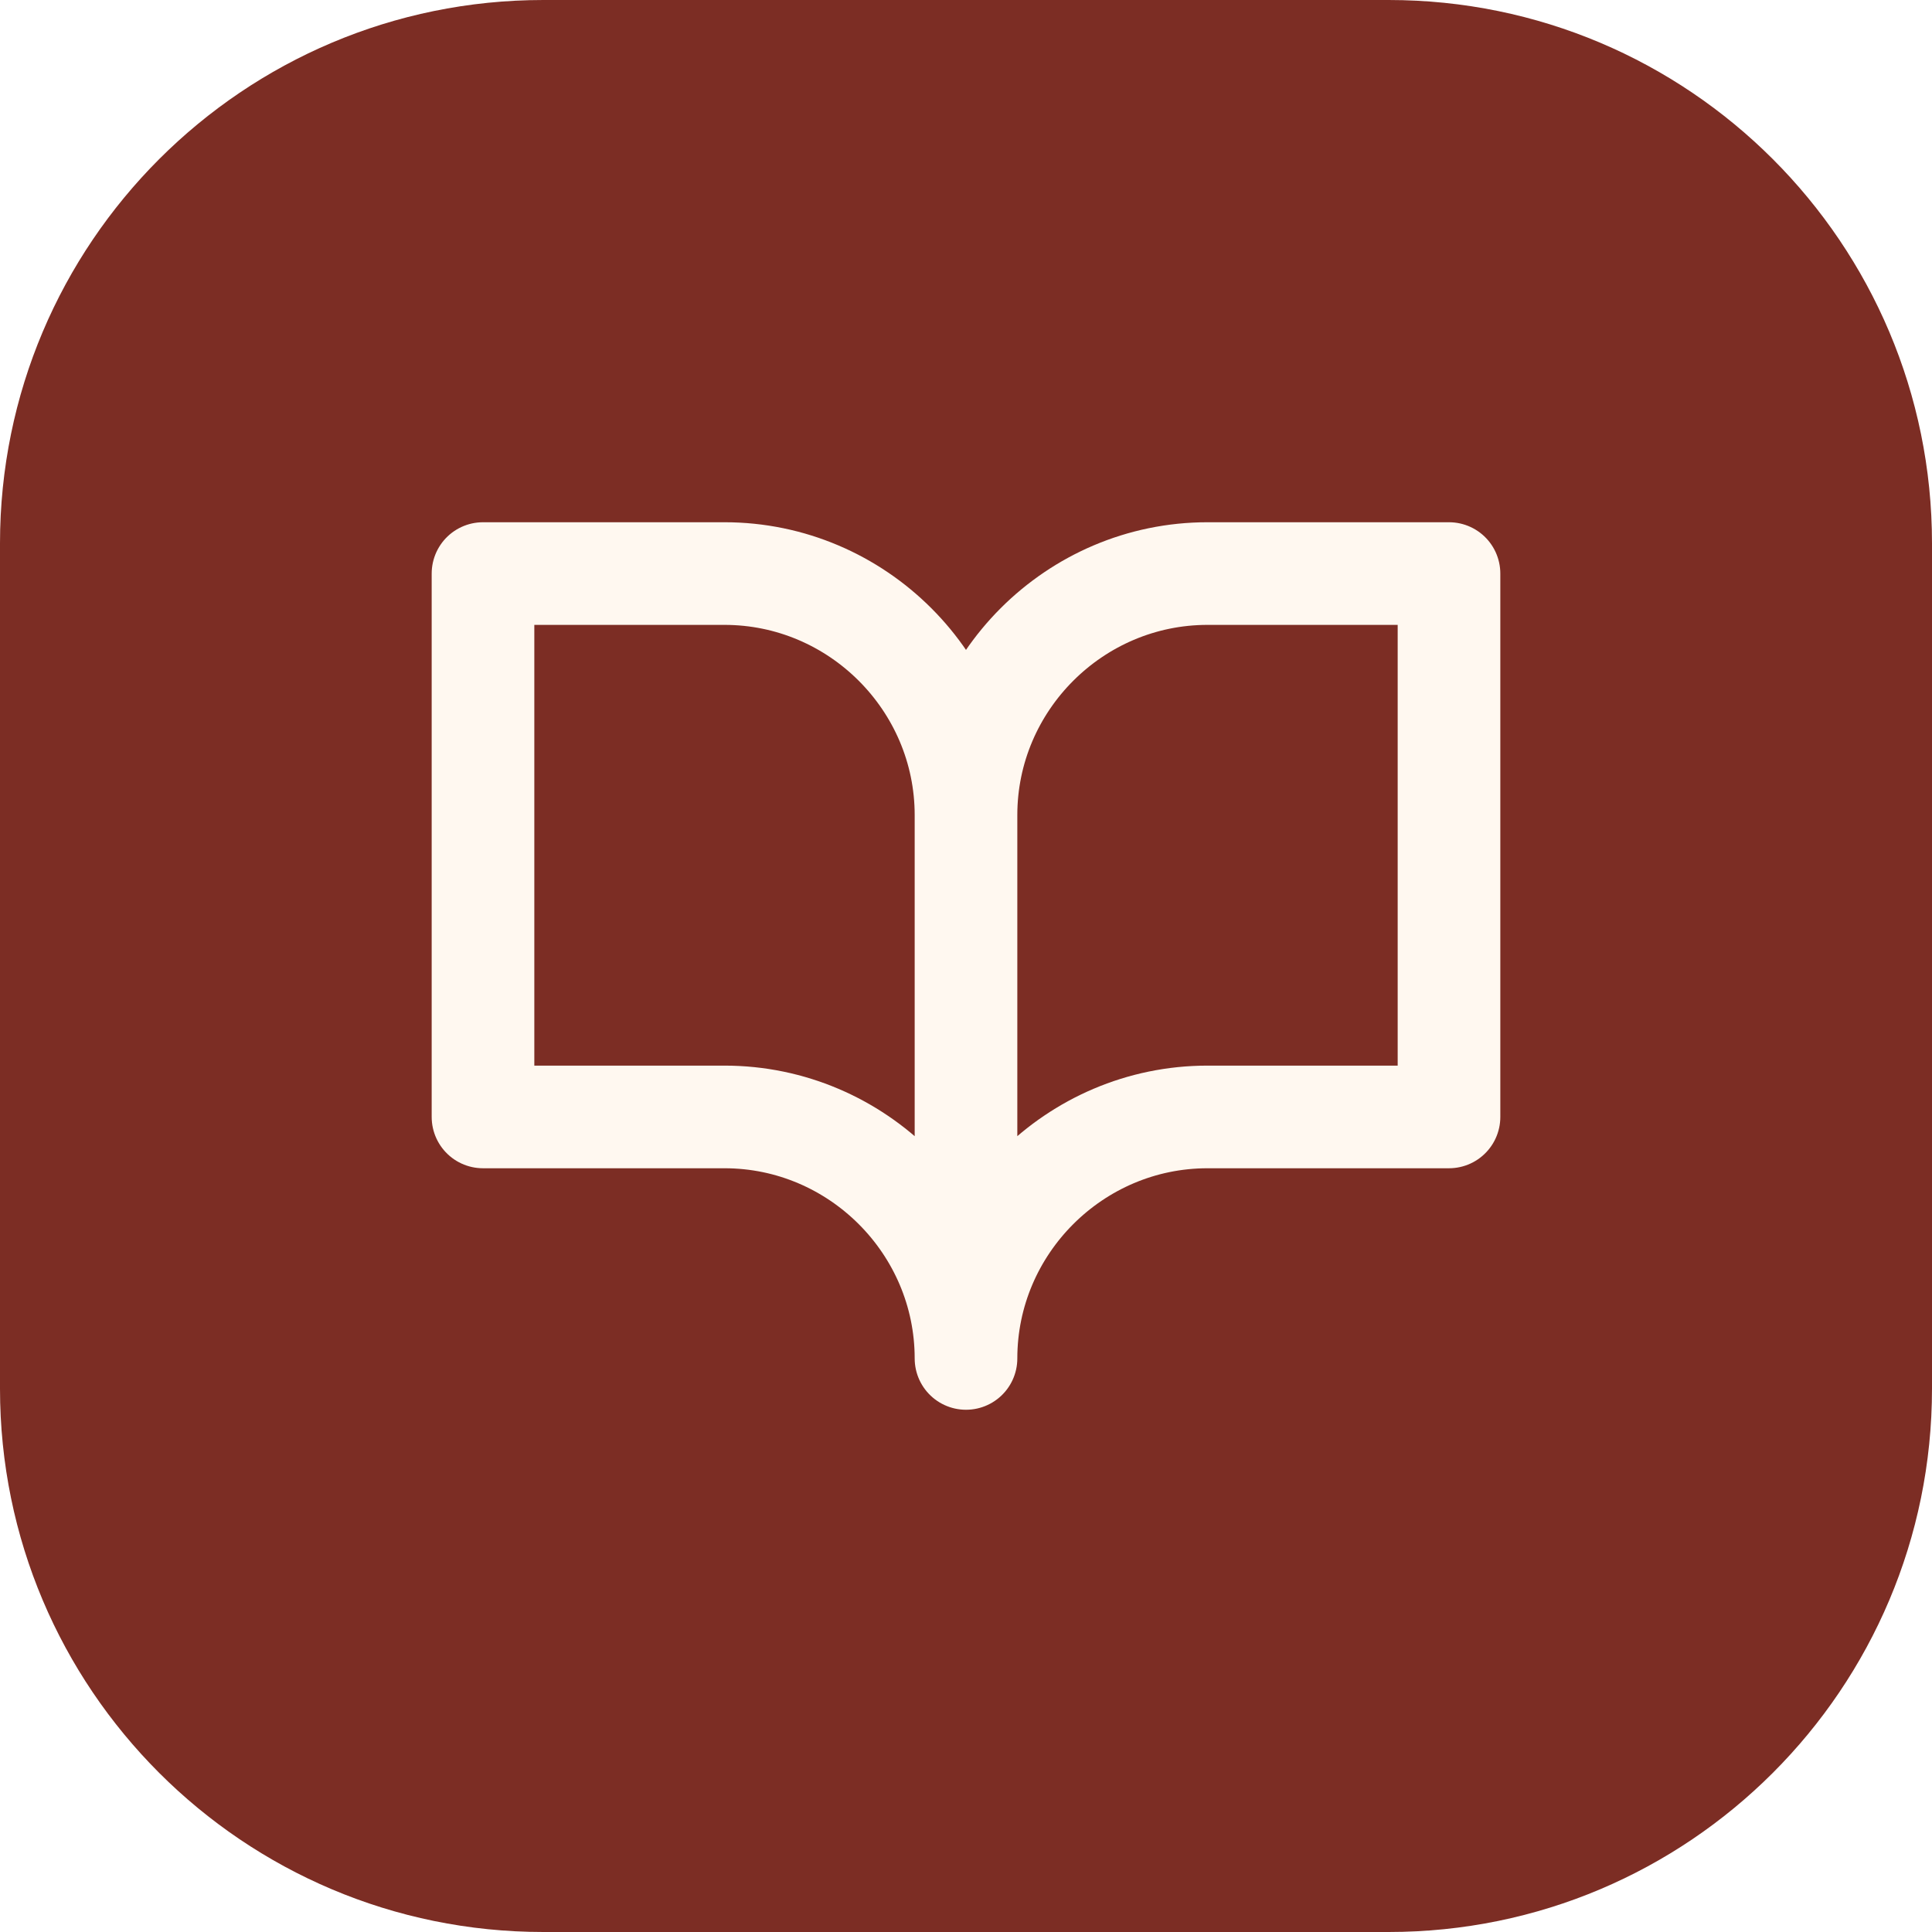
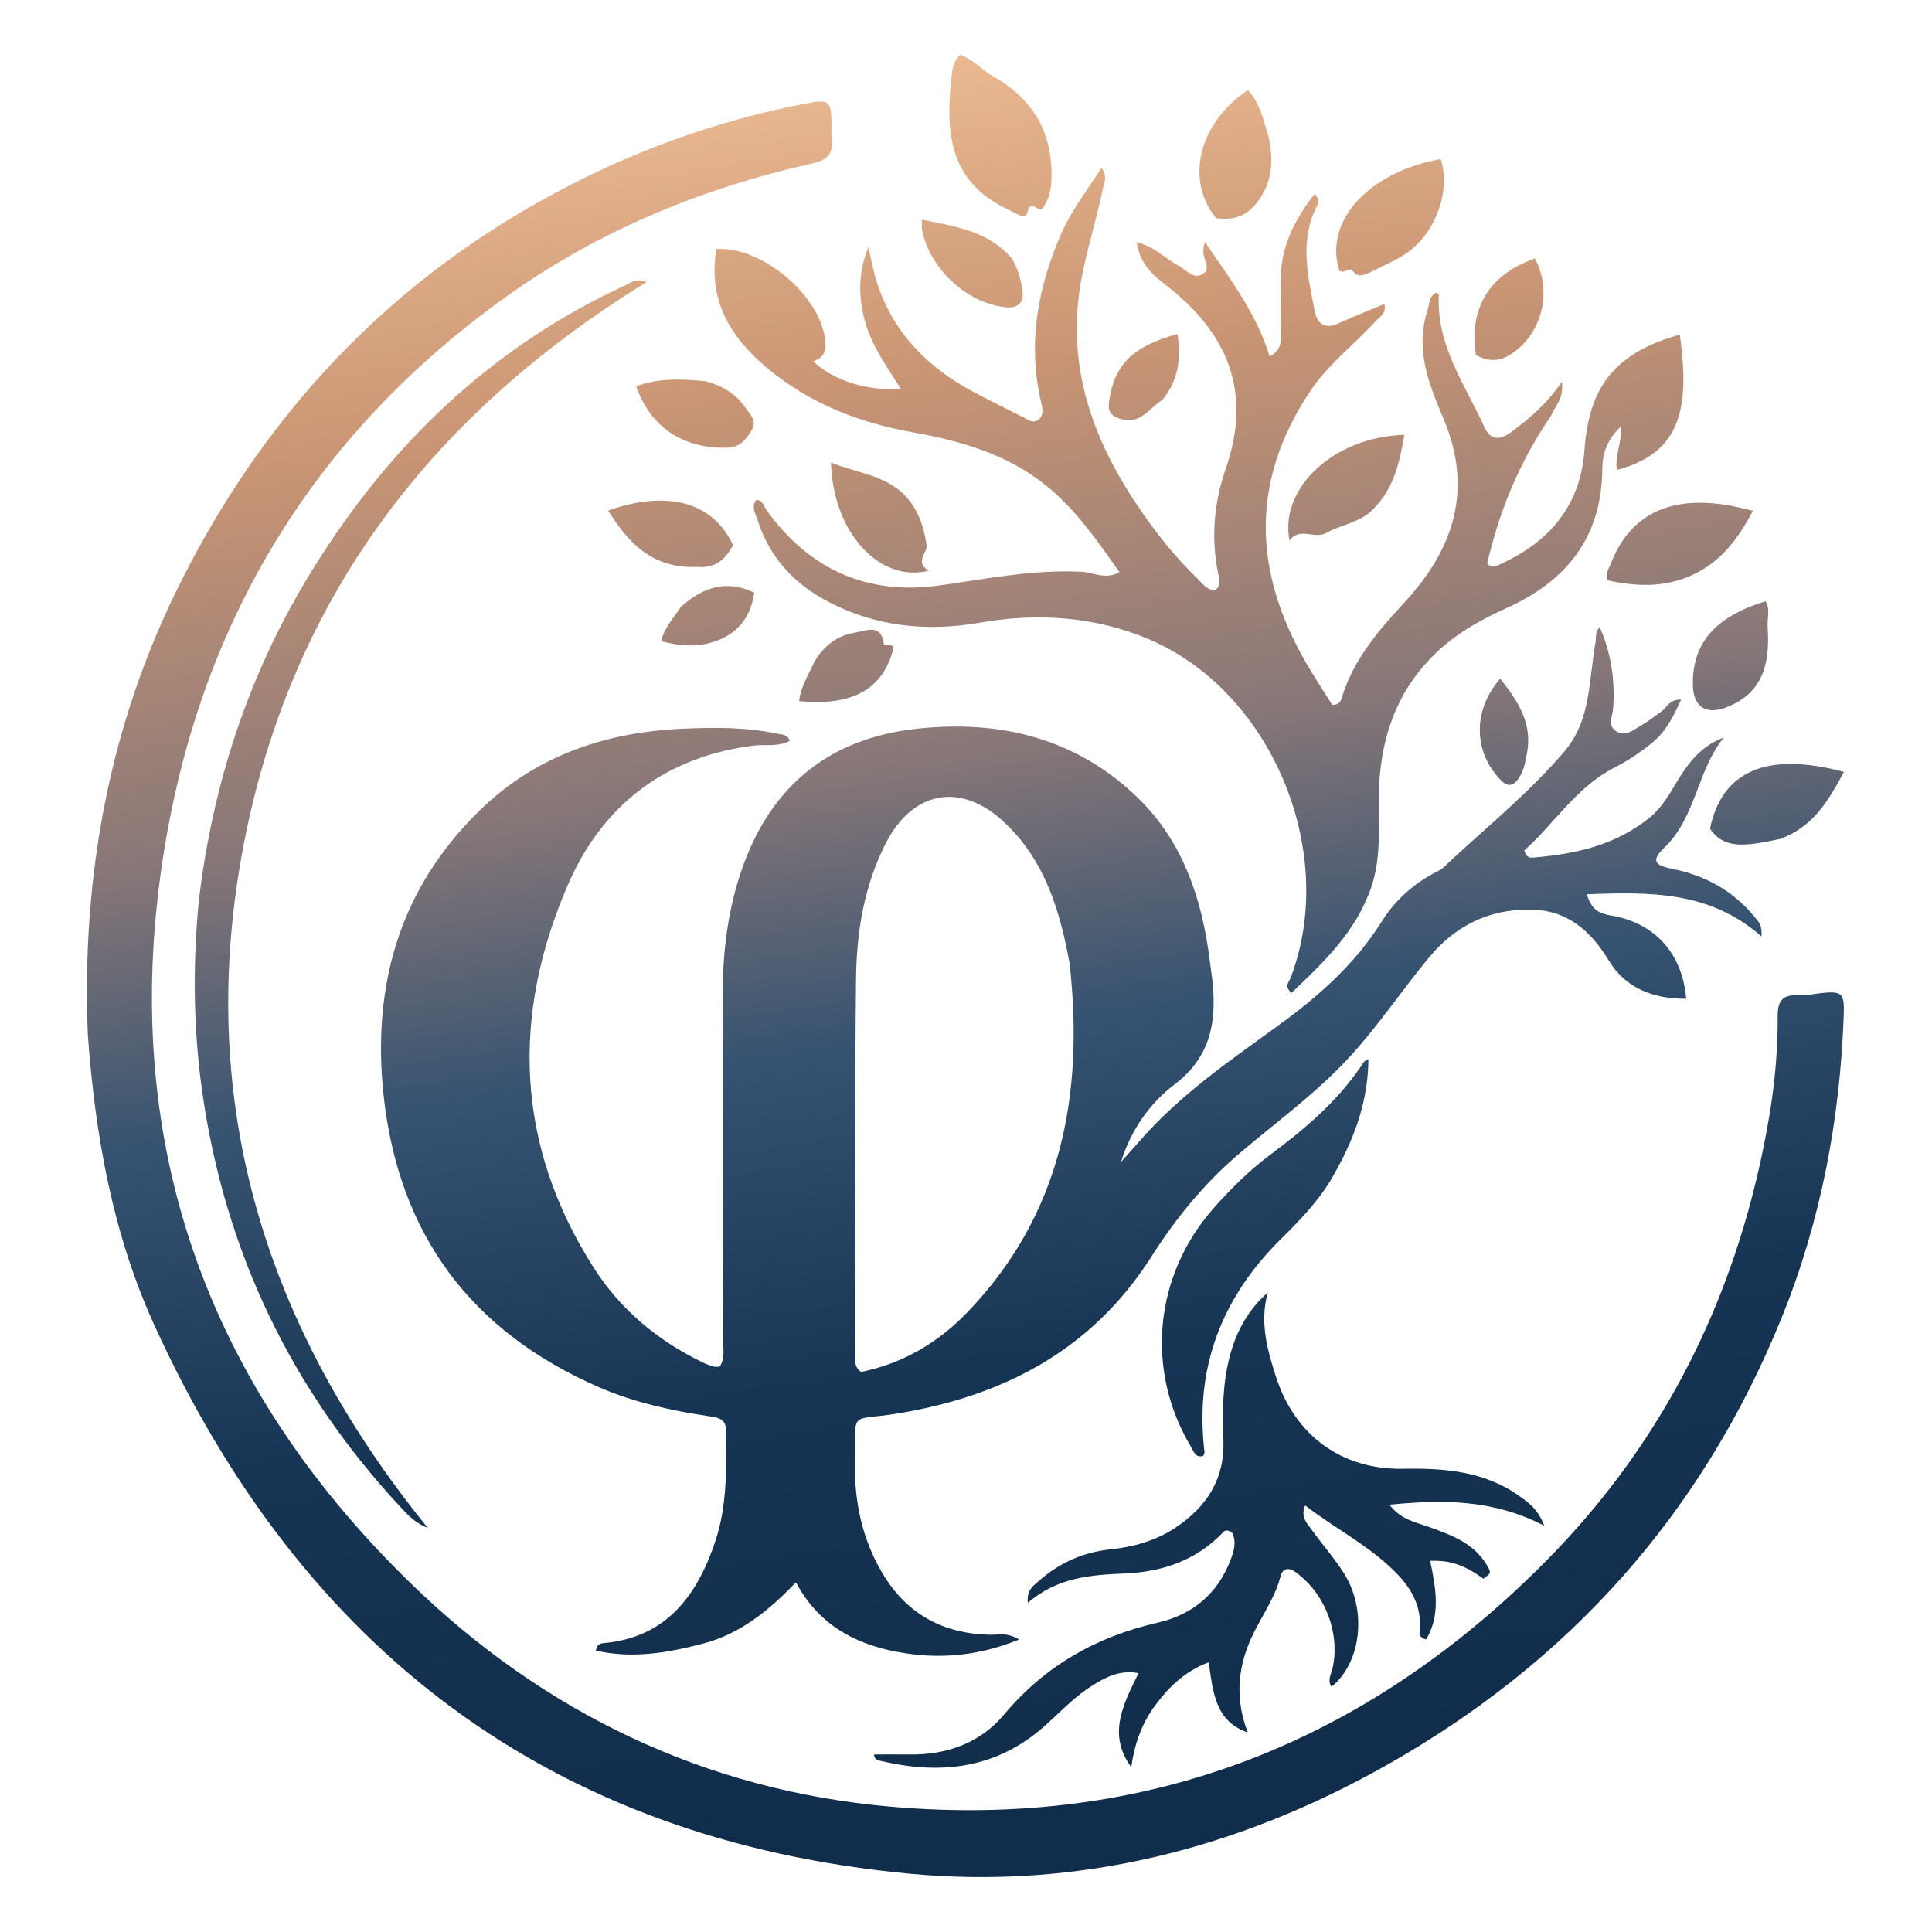
- <svg xmlns="http://www.w3.org/2000/svg" viewBox="0 0 32 32">
-   <rect width="32" height="32" rx="9" fill="#7c2d24" />
-   <path d="M8 9.5h4c2.2 0 4 1.8 4 4v9c0-2.2-1.8-4-4-4H8zm16 0h-4c-2.2 0-4 1.8-4 4v9c0-2.2 1.8-4 4-4h4z" fill="none" stroke="#fff8f0" stroke-width="1.7" stroke-linejoin="round" />
+ <svg xmlns="http://www.w3.org/2000/svg" version="1.1" id="Layer_1" x="0px" y="0px" width="1024" viewBox="262 253 502 502" enable-background="new 0 0 1024 1024" xml:space="preserve" height="1024">
+   <defs>
+     <linearGradient id="rameBlu" gradientUnits="userSpaceOnUse" x1="470" y1="278" x2="533" y2="720">
+       <stop offset="0%" style="stop-color:#E8B68F" />
+       <stop offset="17%" style="stop-color:#C99574" />
+       <stop offset="39%" style="stop-color:#887778" />
+       <stop offset="55%" style="stop-color:#365371" />
+       <stop offset="75%" style="stop-color:#163453" />
+       <stop offset="100%" style="stop-color:#112D4C" />
+     </linearGradient>
+   </defs>
+   <path fill="url(#rameBlu)" opacity="1" stroke="none" d=" M693.697,437.854   C695.256,436.737 695.722,434.708 698.809,434.764   C696.823,439.176 694.888,443.012 691.409,445.89   C688.324,448.442 684.991,450.651 681.416,452.489   C671.472,457.601 665.782,467.124 658.064,473.974   C658.639,475.866 659.535,475.89 660.336,475.825   C671.273,474.942 681.69,472.658 690.553,465.517   C693.804,462.898 695.702,459.459 697.758,456.051   C700.704,451.167 704.095,446.767 709.898,444.646   C702.964,453.2 702.724,465.203 694.568,473.132   C691.128,476.477 691.602,477.782 696.477,478.752   C705.149,480.477 712.398,484.485 717.995,491.367   C718.811,492.371 719.941,493.246 719.688,496.303   C706.196,484.48 690.665,484.737 674.3,485.362   C675.572,489.55 677.687,490.394 680.579,490.877   C691.982,492.781 699.146,500.719 700.133,512.507   C691.691,512.591 684.39,509.784 680.06,502.644   C675.161,494.567 669.019,489.372 659.372,489.336   C648.73,489.296 640.083,493.592 633.286,501.811   C626.39,510.15 620.373,519.151 613.057,527.207   C604.239,536.916 593.667,544.476 583.809,552.903   C574.837,560.572 567.506,569.577 561.226,579.446   C545.717,603.821 522.705,615.814 494.955,620.323   C482.73,622.309 484.265,619.107 484.105,632.761   C483.983,643.151 485.972,652.939 491.368,661.919   C497.651,672.373 506.963,677.461 519.081,677.767   C521.299,677.824 523.667,677.041 526.796,679.009   C515.824,683.461 505.387,684.218 494.665,682.124   C483.738,679.99 474.642,674.979 468.809,664.142   C461.687,671.593 454.225,677.578 444.616,680.079   C435.484,682.456 426.307,684.05 416.826,681.883   C417.115,680.225 417.963,680.021 418.78,679.948   C435.152,678.487 443.121,667.616 447.848,653.52   C450.958,644.246 450.743,634.501 450.675,624.825   C450.654,621.843 448.931,621.382 446.551,621.033   C436.645,619.577 426.881,617.462 417.654,613.452   C384.32,598.966 365.512,573.589 361.661,537.494   C358.617,508.963 365.875,483.632 386.965,463.262   C401.473,449.25 419.643,443.229 439.174,442.361   C447.28,442.001 455.81,441.868 464.014,443.662   C465.1,443.899 466.366,443.66 467.282,445.444   C464.195,447.163 460.791,446.352 457.739,446.739   C434.813,449.644 418.566,462.213 409.626,482.753   C394.817,516.781 395.919,550.496 416.277,582.419   C423.217,593.303 432.952,601.385 444.621,607.026   C445.517,607.459 446.467,607.797 447.422,608.08   C447.863,608.211 448.375,608.102 448.977,608.102   C450.535,605.865 449.846,603.291 449.847,600.893   C449.852,570.896 449.674,540.898 449.781,510.901   C449.822,499.54 451.283,488.3 455.233,477.546   C462.857,456.79 477.824,444.954 499.656,442.421   C521.711,439.863 541.998,444.798 558.097,460.739   C569.49,472.021 574.378,486.82 576.333,502.569   C576.497,503.89 576.701,505.207 576.869,506.528   C578.256,517.44 577.082,527.233 567.337,534.647   C560.69,539.705 555.886,546.573 553.277,554.908   C554.853,553.142 556.45,551.394 558,549.607   C568.485,537.519 581.591,528.572 594.396,519.275   C604.718,511.781 614.122,503.424 620.99,492.494   C624.521,486.876 629.311,482.555 635.249,479.54   C635.842,479.239 636.479,478.947 636.952,478.499   C647.565,468.45 659.092,459.322 668.576,448.136   C675.477,439.996 674.808,429.451 676.591,419.722   C676.795,418.608 676.368,417.37 677.655,415.922   C680.733,422.924 681.665,429.915 681.138,437.199   C680.992,439.215 679.493,441.598 682.089,443.09   C684.387,444.412 686.254,442.758 688.074,441.721   C689.948,440.654 691.664,439.309 693.697,437.854  M539.942,503.487   C537.457,489.695 533.5,476.497 522.855,466.579   C511.63,456.122 499.194,458.453 492.204,472.033   C486.511,483.095 484.565,495.136 484.429,507.299   C484.07,539.597 484.259,571.901 484.278,604.203   C484.279,605.922 483.64,607.91 485.717,609.481   C496.527,607.319 505.786,601.871 513.392,593.941   C537.593,568.709 543.731,537.942 539.942,503.487  z" />
+   <path fill="url(#rameBlu)" opacity="1" stroke="none" d=" M284.816,521.855   C283.16,480.343 290.481,441.032 308.936,404.276   C332.466,357.412 367.45,321.741 414.931,298.696   C433.035,289.909 451.896,283.611 471.632,279.848   C477.443,278.74 477.997,279.22 478.058,285.101   C478.072,286.434 477.936,287.784 478.102,289.096   C478.599,293.024 476.854,294.619 473.021,295.48   C444.273,301.931 417.434,312.975 393.404,330.176   C345.45,364.502 316.058,411.133 305.543,468.806   C291.663,544.932 313.461,610.697 368.756,664.433   C403.32,698.022 445.28,718.285 493.707,722.462   C560.237,728.199 616.877,705.854 663.626,658.683   C695.416,626.606 714.171,587.622 721.698,543.153   C723.175,534.428 723.957,525.655 723.91,516.828   C723.889,512.957 725.332,511.37 729.22,511.621   C731.183,511.748 733.186,511.26 735.17,511.043   C740.575,510.451 741.273,511.057 741.076,516.587   C740.111,543.759 735.167,570.157 724.933,595.395   C704.324,646.221 669.833,684.861 622.083,711.756   C583.595,733.436 542.14,743.981 498.271,739.844   C405.23,731.07 340.61,681.731 302.127,597.377   C291.308,573.661 286.757,548.238 284.816,521.855  z" />
+   <path fill="url(#rameBlu)" opacity="1" stroke="none" d=" M665.036,360.992   C656.842,372.948 651.55,385.752 648.427,399.433   C649.778,400.912 651.064,399.936 652.16,399.432   C664.795,393.624 672.684,384.144 673.697,369.985   C674.808,354.464 680.636,344.94 698.477,339.946   C701.059,358.755 699.024,370.626 682.115,375.121   C681.51,371.432 683.481,368.007 683.173,363.787   C679.773,367.028 678.345,370.712 678.331,374.674   C678.271,392.519 669.087,403.962 653.405,411.02   C647.148,413.836 641.176,417.124 636.065,421.773   C625.592,431.298 620.968,443.462 620.338,457.321   C619.939,466.095 621.242,474.938 618.282,483.575   C614.338,495.083 605.998,502.98 597.569,510.991   C595.586,509.271 596.927,508.164 597.346,507.071   C609.84,474.479 592.444,432.449 560.219,418.971   C546.337,413.165 531.557,412.179 516.578,414.794   C502.766,417.205 489.368,415.841 476.796,409.126   C468.034,404.445 461.813,397.562 458.809,388.011   C458.31,386.426 457.077,384.683 458.523,382.888   C460.305,382.976 460.47,384.585 461.197,385.591   C472.369,401.041 487.381,407.783 506.301,405.091   C518.491,403.357 530.577,400.953 543.01,401.557   C546.043,401.704 549.055,403.682 552.902,401.704   C547.157,393.531 541.692,385.582 534.031,379.339   C523.853,371.045 511.791,367.595 499.205,365.342   C485.205,362.836 472.322,357.844 461.269,348.564   C451.603,340.448 445.878,330.832 448.165,317.718   C460.326,316.942 475.735,330.39 476.477,342.024   C476.637,344.539 475.766,346.12 473.289,346.861   C478.363,351.811 487.473,354.728 496.071,354.027   C492.326,348.144 488.462,342.779 486.724,336.408   C484.968,329.971 485.019,323.641 487.634,317.281   C488.353,320.288 488.881,323.356 489.823,326.292   C494.032,339.413 502.961,348.458 514.892,354.805   C519.156,357.073 523.491,359.208 527.804,361.382   C529.104,362.036 530.443,363.22 531.919,361.96   C533.254,360.82 532.899,359.177 532.561,357.737   C528.938,342.314 531.589,327.642 537.879,313.43   C540.504,307.497 544.506,302.418 548.193,296.647   C549.808,298.689 548.94,300.237 548.632,301.748   C546.575,311.856 543.031,321.632 542.082,331.994   C540.252,351.975 547.22,369.297 558.21,385.339   C562.633,391.796 567.529,397.936 573.194,403.394   C574.485,404.637 575.554,406.249 577.626,406.421   C579.466,405.196 578.778,403.357 578.482,401.875   C576.633,392.637 577.458,383.505 580.494,374.776   C587.468,354.72 580.933,339.394 564.853,327.02   C561.328,324.308 558.117,321.302 557.358,315.956   C562.041,317.05 564.88,320.272 568.435,322.178   C570.387,323.225 572.198,325.784 574.632,324.113   C576.732,322.672 574.648,320.422 574.682,318.529   C574.697,317.722 574.685,316.915 575.123,315.911   C581.489,325.368 588.49,334.364 591.884,345.598   C595.258,343.849 594.748,341.444 594.794,339.421   C594.909,334.425 594.619,329.418 594.81,324.427   C595.118,316.377 598.687,309.71 603.559,303.395   C604.872,304.65 604.678,305.553 604.317,306.245   C599.623,315.242 601.755,324.414 603.549,333.579   C604.291,337.37 606.274,338.642 609.993,336.943   C613.754,335.224 617.611,333.714 621.703,331.996   C622.337,334.535 620.384,335.406 619.292,336.598   C613.79,342.609 607.201,347.584 602.579,354.442   C586.779,377.885 587.57,401.563 601.486,425.435   C603.648,429.144 606.021,432.731 608.146,436.133   C609.94,436.168 610.357,435.241 610.651,434.271   C613.649,424.387 620.164,416.841 626.986,409.463   C639.799,395.605 644.82,380.114 637.077,361.809   C633.303,352.888 629.634,343.816 632.875,333.814   C633.407,332.175 633.215,330.108 635.067,329.062   C635.386,329.252 635.873,329.419 635.865,329.557   C635.105,342.676 642.684,352.926 647.733,364.036   C649.39,367.684 652.01,367.244 654.663,365.272   C659.303,361.822 663.751,358.138 667.822,352.244   C668.376,356.588 666.115,358.403 665.036,360.992  z" />
+   <path fill="url(#rameBlu)" opacity="1" stroke="none" d=" M647.414,663.197   C643.345,660.218 639.29,658.249 633.608,658.568   C635.111,665.78 636.355,672.623 632.569,678.966   C630.484,678.555 630.878,677.159 630.942,676.117   C631.269,670.747 629.103,666.368 625.593,662.563   C618.629,655.013 609.418,650.568 601.131,644.16   C599.879,647.182 601.535,648.673 602.587,650.157   C605.379,654.093 608.636,657.72 611.202,661.789   C617.285,671.433 615.701,684.977 607.992,691.281   C606.835,689.638 607.87,688.093 608.219,686.573   C610.327,677.382 606.242,666.86 598.556,661.448   C596.581,660.057 595.207,660.681 594.723,662.572   C593.206,668.498 589.488,673.331 587.043,678.786   C583.48,686.739 582.983,694.773 586.216,703.154   C577.837,700.271 577.205,692.936 576.065,684.933   C569.828,687.224 565.713,691.365 562.182,696.082   C558.673,700.77 556.769,706.213 555.938,712.159   C549.696,703.677 553.838,695.838 557.843,687.735   C552.691,686.824 549.085,688.924 545.641,691.086   C540.965,694.022 537.237,698.144 533.103,701.761   C520.717,712.598 506.354,714.208 490.93,710.559   C490.213,710.39 489.204,710.359 489.095,708.87   C492.187,708.87 495.256,708.834 498.324,708.876   C508.021,709.011 516.676,705.907 522.857,698.535   C533.497,685.843 546.834,678.278 562.785,674.629   C571.793,672.568 578.307,667.232 581.703,658.418   C582.675,655.894 583.357,653.414 582.071,651.142   C581.058,650.502 580.342,650.573 579.872,651.07   C572.927,658.429 564.036,661.428 554.292,661.839   C545.403,662.213 536.73,662.838 529.062,669.478   C528.76,666.174 530.401,665.125 531.656,664.005   C537.02,659.22 543.196,656.354 550.456,655.584   C556.43,654.95 562.196,653.411 567.355,649.989   C575.605,644.517 580.297,637.225 579.88,627.061   C579.572,619.553 579.677,612.065 581.715,604.755   C583.42,598.641 586.397,593.264 591.409,588.849   C589.269,596.59 591.281,603.756 593.572,610.825   C598.495,626.021 610.65,634.932 626.605,634.639   C637.475,634.439 647.929,635.273 657.076,641.934   C659.336,643.58 661.633,645.203 663.248,649.438   C649.984,642.555 636.965,642.608 623.031,643.973   C625.922,647.821 629.714,648.474 633.133,649.703   C638.97,651.802 644.831,653.839 648.269,659.563   C649.555,661.704 649.475,661.752 647.414,663.197  z" />
+   <path fill="url(#rameBlu)" opacity="1" stroke="none" d=" M313.578,487.738   C317.238,456.239 326.901,427.259 343.421,400.658   C363.408,368.474 389.688,343.191 424.368,327.187   C425.81,326.521 427.125,325.227 430.027,326.281   C373.4,361.1 336.644,409.732 324.835,475.065   C312.968,540.72 331.467,598.626 373.141,649.982   C370.17,648.93 368.132,646.807 366.165,644.694   C337.626,614.035 320.383,578.02 314.519,536.482   C312.247,520.382 312.088,504.321 313.578,487.738  z" />
+   <path fill="url(#rameBlu)" opacity="1" stroke="none" d=" M609.212,557.088   C605.496,564.136 600.316,569.523 594.966,574.794   C579.436,590.095 572.328,608.45 574.978,630.313   C575.013,630.601 574.779,630.922 574.652,631.282   C572.589,631.916 572.191,630.153 571.488,628.981   C559.525,609.044 561.865,584.408 577.365,566.9   C581.898,561.779 586.748,556.98 592.242,552.893   C601.093,546.309 609.424,539.211 615.684,529.988   C616.152,529.298 616.461,528.5 617.563,528.206   C617.479,538.674 614.268,547.96 609.212,557.088  z" />
+   <path fill="url(#rameBlu)" opacity="1" stroke="none" d=" M520.1,272.864   C530.609,278.828 535.495,287.62 535.216,299.292   C535.148,302.132 534.616,304.896 532.811,307.236   C531.818,308.437 529.839,304.26 528.952,308.184   C528.486,310.249 526.055,308.431 524.719,307.822   C511.267,301.691 507.298,291.851 509.083,274.734   C509.344,272.224 509.256,269.377 511.497,267.221   C514.775,268.38 516.945,271.068 520.1,272.864  z" />
+   <path fill="url(#rameBlu)" opacity="1" stroke="none" d=" M680.8,398.794   C686.909,383.991 700.088,380.927 717.448,385.743   C713.716,392.823 709.262,398.929 701.782,402.379   C694.568,405.707 687.191,405.448 679.632,403.762   C678.943,402.025 680.165,400.651 680.8,398.794  z" />
+   <path fill="url(#rameBlu)" opacity="1" stroke="none" d=" M617.881,323.839   C616.163,324.456 614.794,325.241 613.587,323.487   C612.596,322.045 611.116,324.506 609.994,323.211   C605.943,310.505 617.628,297.684 636.329,294.321   C639.146,302.805 634.73,314.384 626.628,319.341   C623.938,320.986 621.015,322.248 617.881,323.839  z" />
+   <path fill="url(#rameBlu)" opacity="1" stroke="none" d=" M724.552,470.984   C721.879,471.511 719.609,472.044 717.308,472.286   C713.113,472.728 709.064,472.503 706.321,468.312   C709.404,453.39 720.97,448.194 741.124,453.566   C737.161,460.922 733.223,467.794 724.552,470.984  z" />
+   <path fill="url(#rameBlu)" opacity="1" stroke="none" d=" M617.42,386.535   C613.962,389.036 609.975,389.569 606.717,391.42   C603.448,393.276 599.721,389.723 597.057,393.491   C594.361,379.668 608.787,366.465 626.912,365.988   C625.563,373.657 623.993,380.99 617.42,386.535  z" />
+   <path fill="url(#rameBlu)" opacity="1" stroke="none" d=" M591.664,288.76   C592.824,294.218 592.644,299.053 589.942,303.67   C587.277,308.222 583.586,310.58 577.971,309.665   C569.942,299.781 573.33,285.12 586.232,276.394   C589.392,279.752 590.278,284.141 591.664,288.76  z" />
+   <path fill="url(#rameBlu)" opacity="1" stroke="none" d=" M496.706,381.297   C500.524,385.137 502.027,389.673 502.737,394.491   C503.072,396.765 499.433,399.127 503.385,401.276   C490.456,404.573 478.375,391.19 477.921,373.16   C484.265,375.848 491.231,376.187 496.706,381.297  z" />
+   <path fill="url(#rameBlu)" opacity="1" stroke="none" d=" M721.311,416.29   C721.881,425.476 720.062,432.933 710.928,436.655   C705.283,438.955 701.869,436.747 701.852,430.638   C701.823,419.989 707.759,413.187 720.757,409.23   C722.094,411.318 721.07,413.665 721.311,416.29  z" />
+   <path fill="url(#rameBlu)" opacity="1" stroke="none" d=" M442.925,400.291   C431.522,400.753 425.281,394.099 420.02,385.671   C432.377,381.217 446.303,381.488 452.46,394.623   C450.588,398.199 448.009,400.791 442.925,400.291  z" />
+   <path fill="url(#rameBlu)" opacity="1" stroke="none" d=" M445.254,352.042   C449.829,353.257 453.322,355.396 455.738,359.001   C456.868,360.687 458.805,362.309 457.335,364.733   C455.813,367.243 454.314,369.284 450.659,369.342   C439.471,369.522 431.058,364.08 427.306,353.396   C433.025,351.199 438.922,351.453 445.254,352.042  z" />
+   <path fill="url(#rameBlu)" opacity="1" stroke="none" d=" M524.988,320.246   C526.571,323.071 527.293,325.791 527.688,328.589   C528.174,332.03 525.993,333.133 523.195,332.834   C513.135,331.762 503.507,322.702 501.58,312.714   C501.461,312.097 501.565,311.438 501.565,310.063   C510.161,311.908 518.681,312.859 524.988,320.246  z" />
+   <path fill="url(#rameBlu)" opacity="1" stroke="none" d=" M645.506,345.297   C643.59,332.993 649.036,324.257 660.84,320.166   C665.516,329.071 662.508,340.14 654.299,345.214   C651.315,347.058 648.592,346.859 645.506,345.297  z" />
+   <path fill="url(#rameBlu)" opacity="1" stroke="none" d=" M473.679,424.81   C476.253,420.578 479.709,418.087 484.211,417.369   C487.12,416.906 490.909,414.838 491.661,420.351   C491.759,421.073 493.662,419.967 494.182,421.279   C491.622,431.964 483.625,436.554 469.647,435.178   C470.043,431.467 472.045,428.397 473.679,424.81  z" />
+   <path fill="url(#rameBlu)" opacity="1" stroke="none" d=" M564.029,356.925   C560.433,359.105 558.388,363.424 553.176,361.855   C550.273,360.982 549.86,359.531 550.201,357.212   C551.486,348.458 555.475,343.175 567.941,339.793   C568.872,345.98 568.329,351.645 564.029,356.925  z" />
+   <path fill="url(#rameBlu)" opacity="1" stroke="none" d=" M438.812,410.81   C445.163,404.965 451.399,403.83 457.973,406.987   C457.112,413.289 453.7,417.648 447.725,419.678   C443.244,421.201 438.681,420.91 433.771,419.585   C434.669,415.954 436.972,413.71 438.812,410.81  z" />
+   <path fill="url(#rameBlu)" opacity="1" stroke="none" d=" M658.443,450.083   C658.147,452.351 657.469,454.046 656.384,455.549   C655.169,457.232 653.688,457.425 652.189,455.939   C644.844,448.659 644.511,437.671 651.814,429.317   C656.555,435.432 660.702,441.412 658.443,450.083  z" />
</svg>
